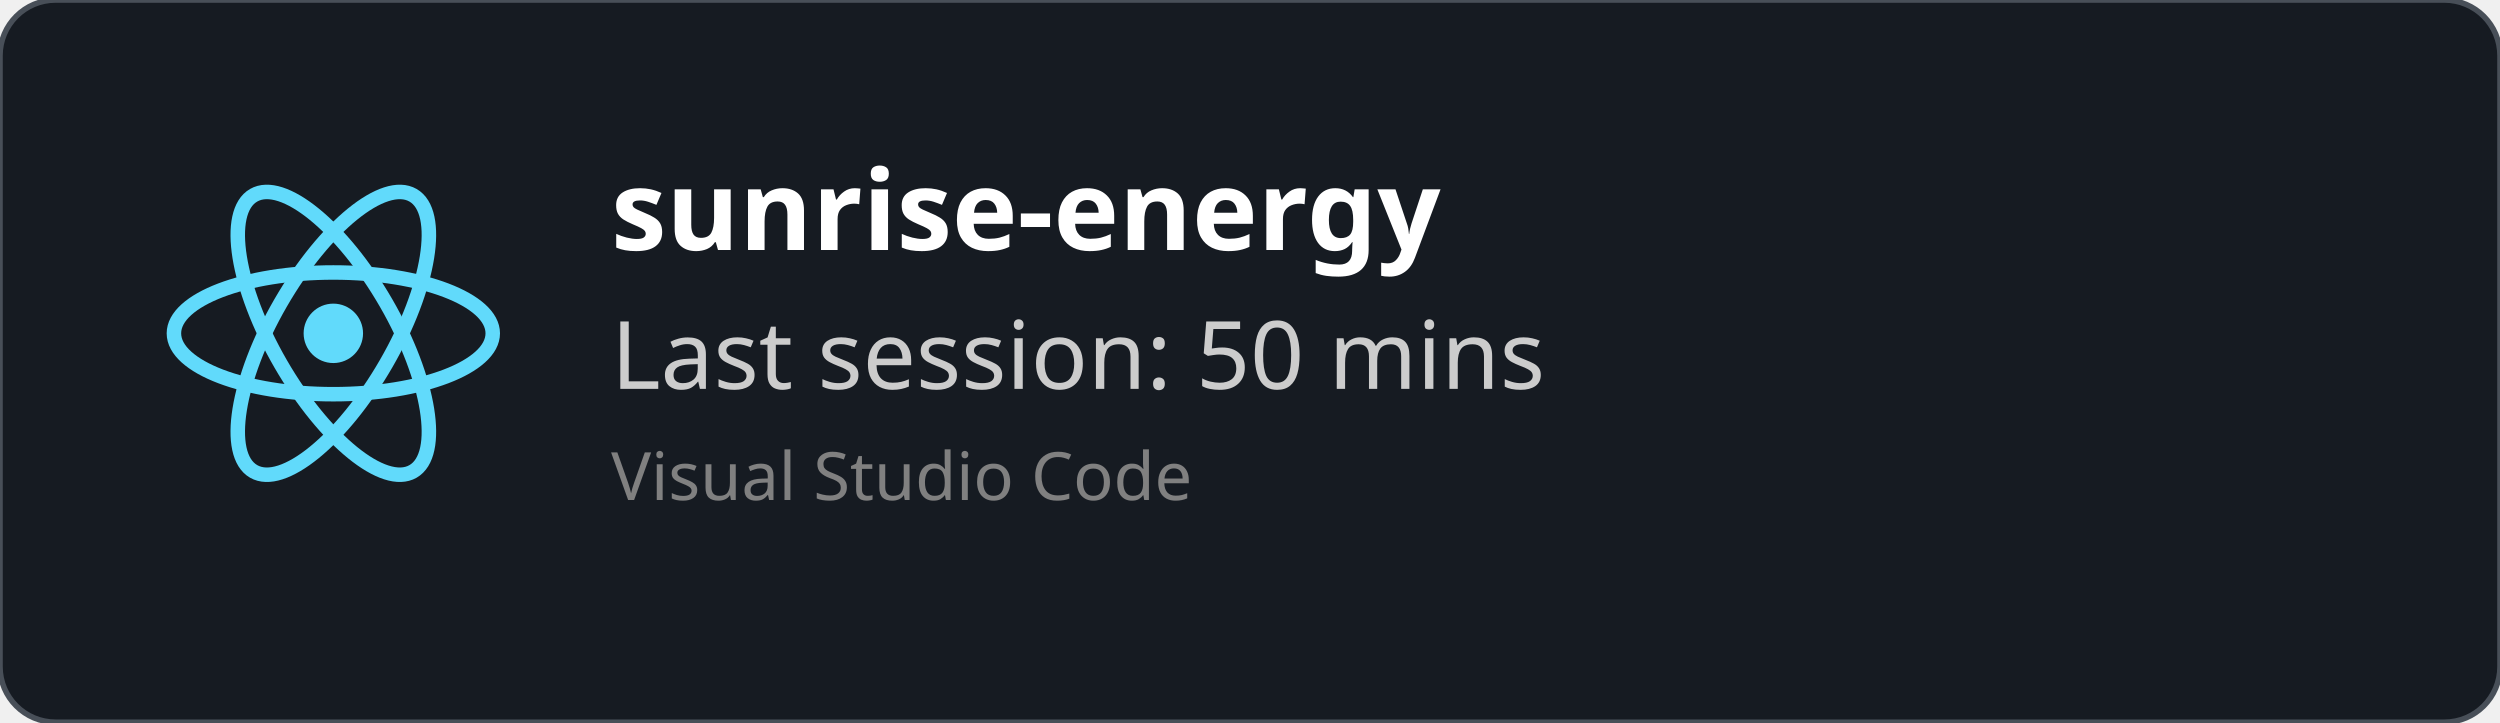
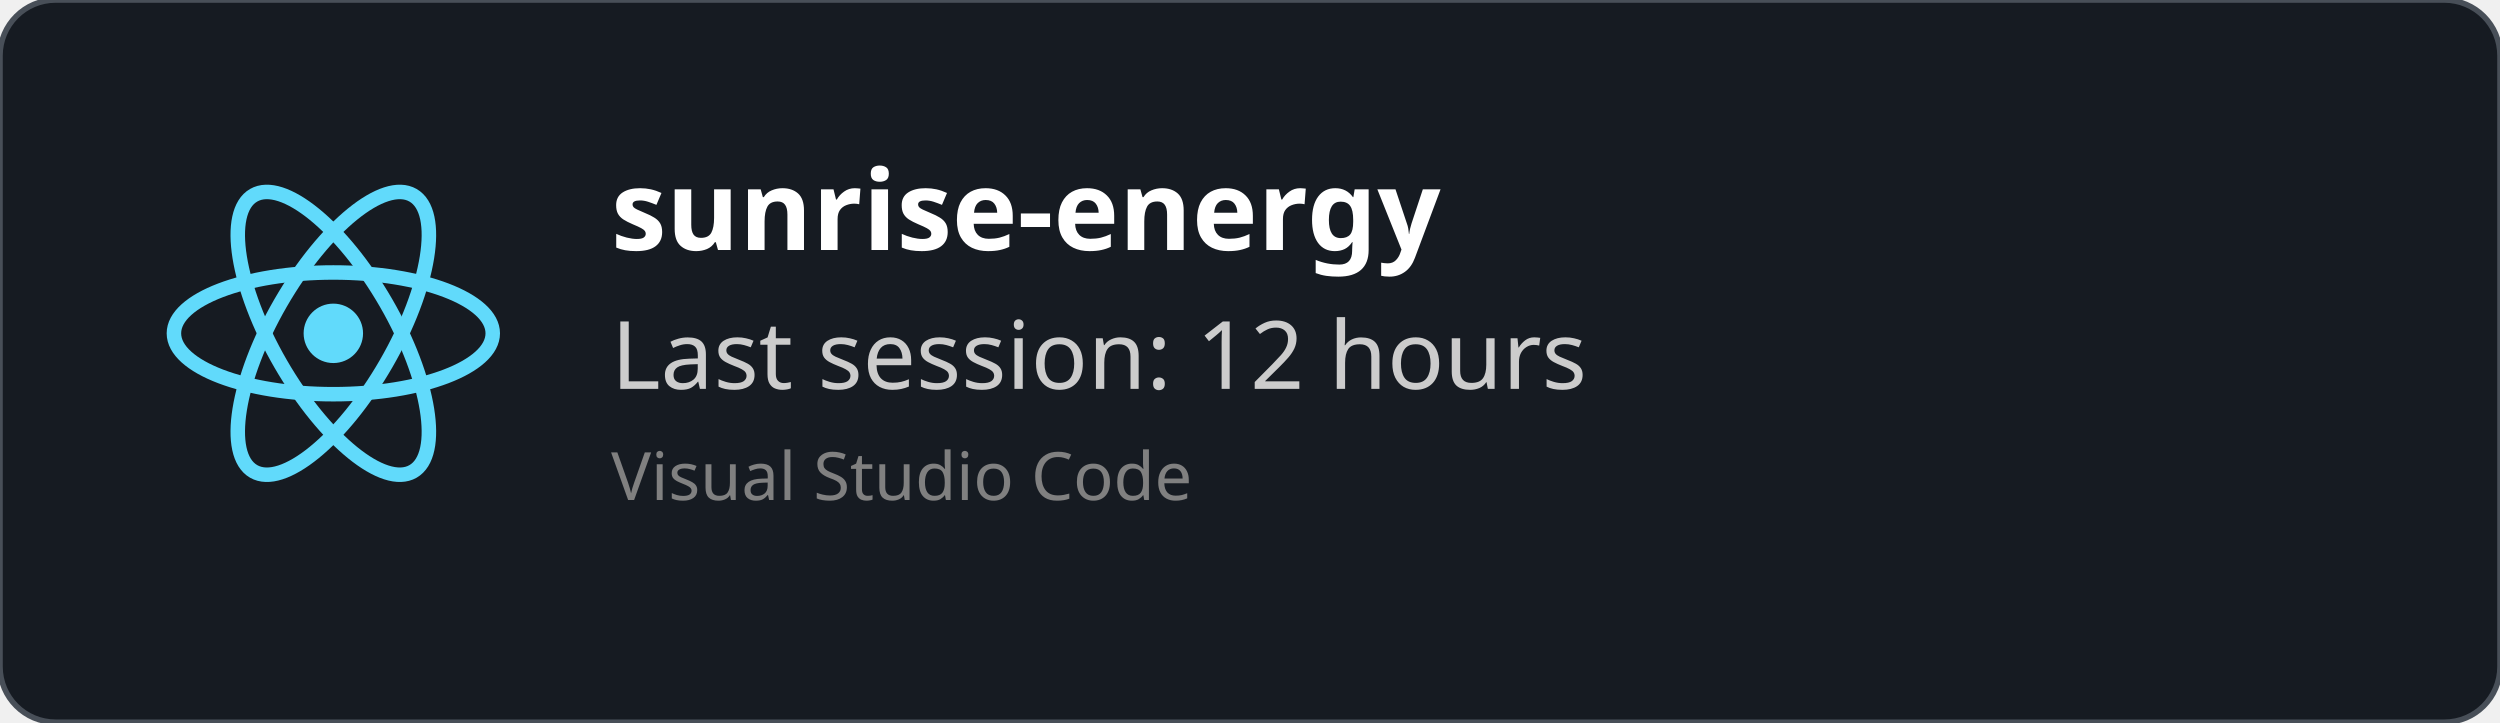
<svg xmlns="http://www.w3.org/2000/svg" width="450" height="130" viewBox="0 0 450 130" fill="none" role="img">
  <style>
    *{
        font-family: 'Segoe UI', Ubuntu, monospace
    }
    </style>
  <defs>
    <clipPath id="horizontalClip" x="20" y="20" width="500" height="200">
      <rect x="90" y="20" width="300" height="50" />
    </clipPath>
  </defs>
  <rect width="450" height="130" fill="rgba(22,27,34)" stroke="#484f58" stroke-width="1" fill-opacity="1" stroke-opacity="1" x="0" y="0" rx="10px" ry="10px">
    </rect>
  <svg height="60" width="60" x="30" y="30" viewBox="-11.5 -10.232 23 20.463">
    <circle cx="0" cy="0" r="2.05" fill="#61dafb" />
    <g stroke="#61dafb" stroke-width="1" fill="none">
      <ellipse rx="11" ry="4.2" />
      <ellipse rx="11" ry="4.2" transform="rotate(60)" />
      <ellipse rx="11" ry="4.2" transform="rotate(120)" />
    </g>
  </svg>
  <text x="110" y="45" font-size="20" clip-path="url(#horizontalClip)" font-weight="bold" font-family="Ubuntu" fill="white">
    sunrise-energy
    </text>
  <text x="110" y="70" font-size="17px" font-family="Ubuntu" fill="#ccc">
-     Last session: 50 mins
+     Last session: 12 hours
    </text>
  <text x="110" y="90" font-size="12px" font-family="Ubuntu" fill="grey">
    Visual Studio Code
    </text>
</svg>
